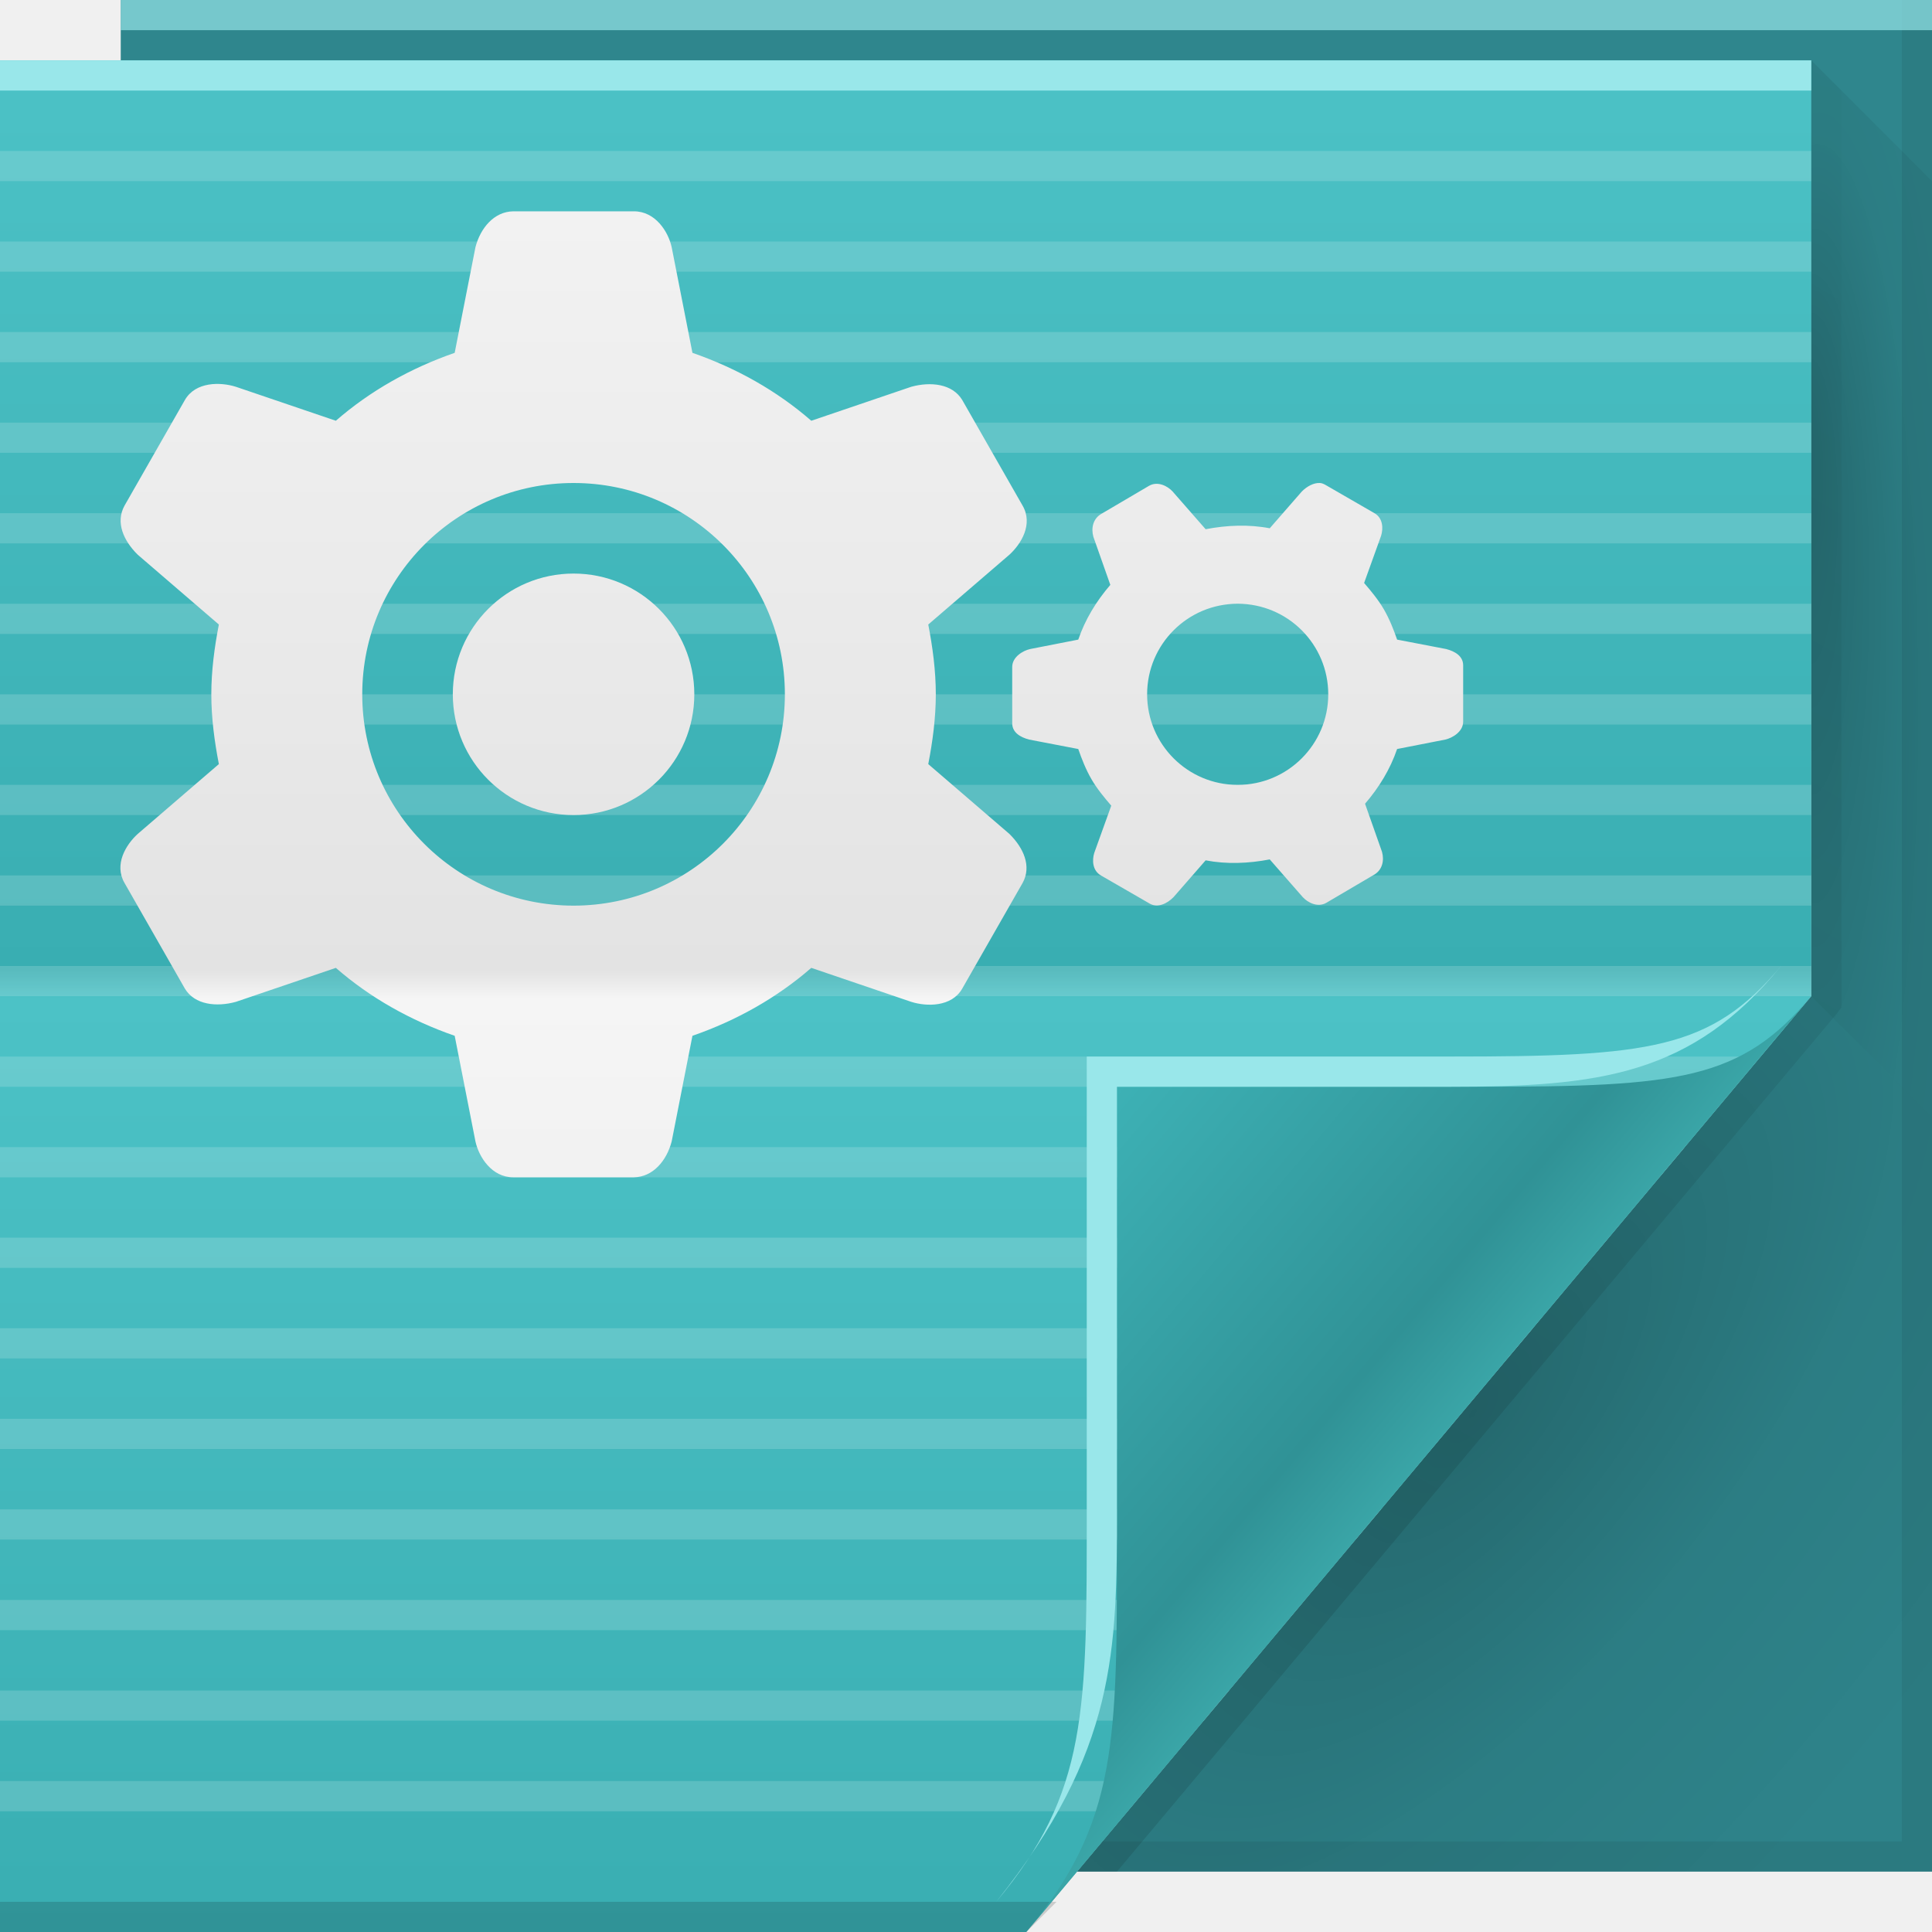
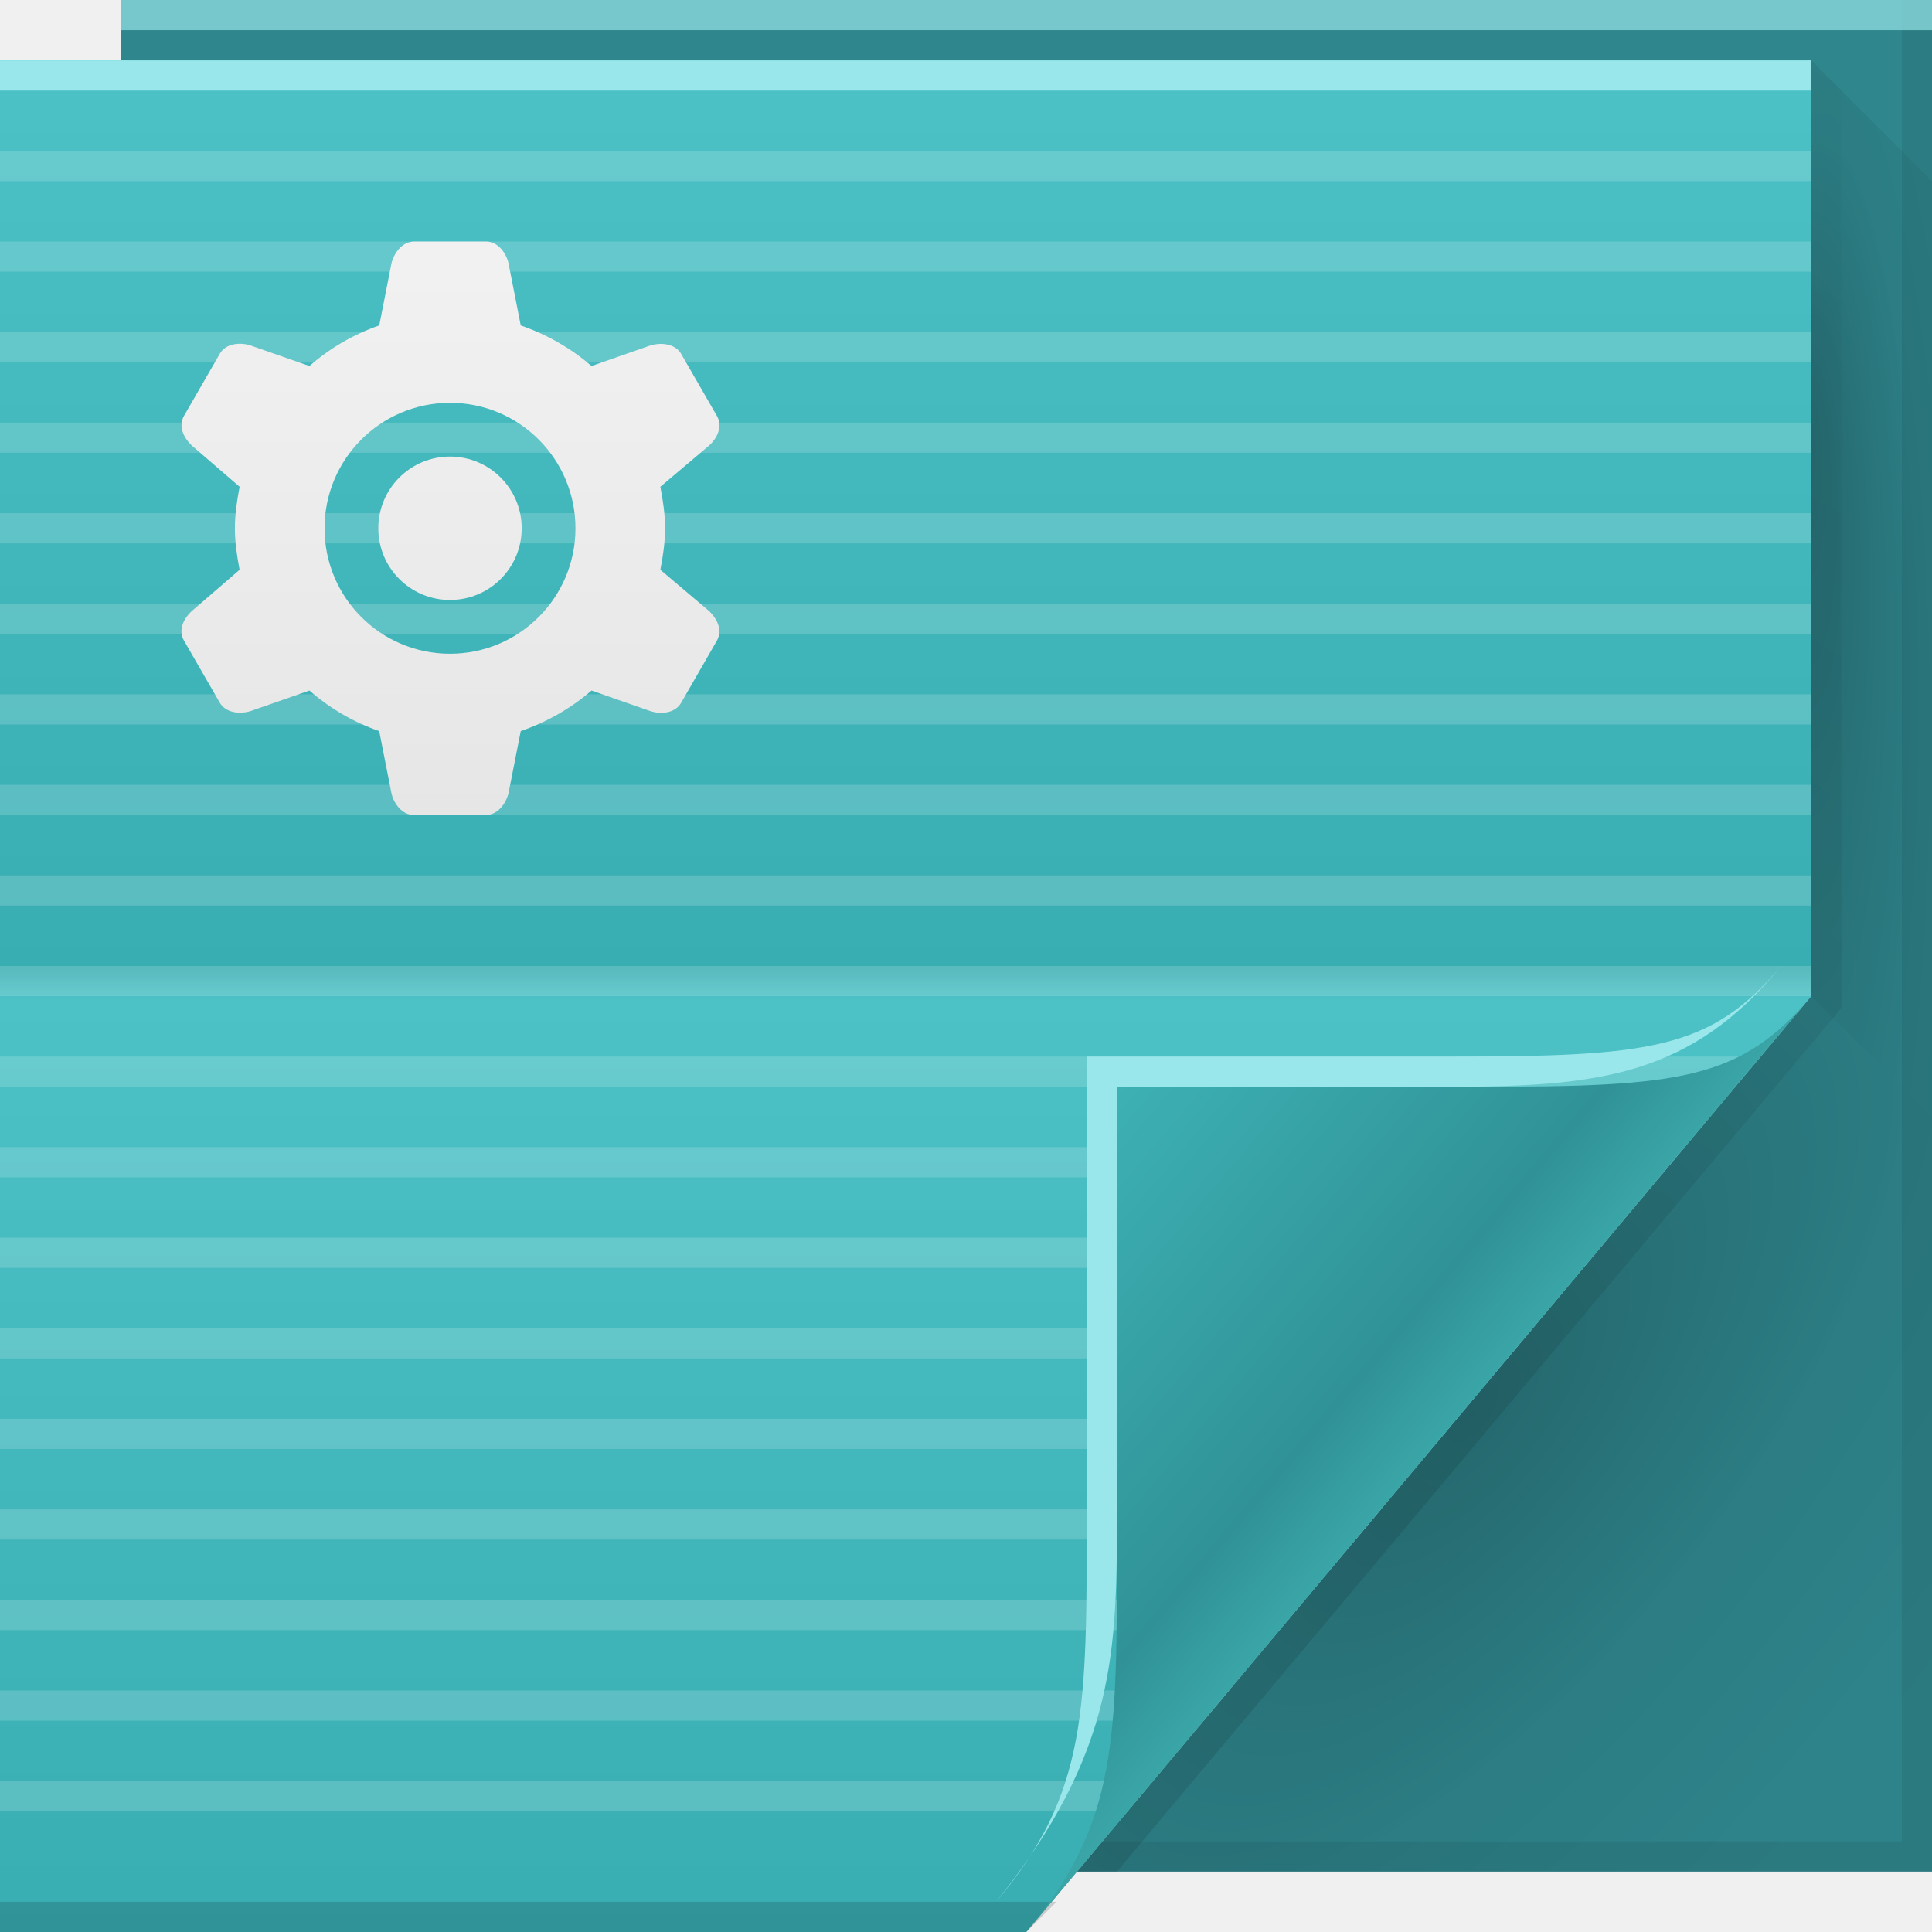
<svg xmlns="http://www.w3.org/2000/svg" xmlns:xlink="http://www.w3.org/1999/xlink" version="1.1" width="64" height="64" id="svg13094">
  <defs id="defs11">
    <radialGradient cx="48.308" cy="47.141" r="14.161" id="radialGradient3996" gradientUnits="userSpaceOnUse" gradientTransform="matrix(0.9396233,0.7747794,-1.797524,2.17997,88.13055,-93.36575)">
      <stop id="stop3954" style="stop-color:#000000;stop-opacity:0.223" offset="0" />
      <stop id="stop3958" style="stop-color:#000000;stop-opacity:0.068" offset="0.5" />
      <stop id="stop3956" style="stop-color:#000000;stop-opacity:0.024" offset="1" />
    </radialGradient>
    <linearGradient x1="48.918" y1="46.214" x2="32.67" y2="24" id="linearGradient4259" gradientUnits="userSpaceOnUse">
      <stop id="stop3988" style="stop-color:#ffffff;stop-opacity:0.53" offset="0" />
      <stop id="stop3990" style="stop-color:#ffffff;stop-opacity:0" offset="1" />
    </linearGradient>
    <linearGradient x1="48.992" y1="46.125" x2="37" y2="36" id="linearGradient4280" gradientUnits="userSpaceOnUse">
      <stop id="stop4293" style="stop-color:#3aa5a7;stop-opacity:1;" offset="0" />
      <stop id="stop4295" style="stop-color:#309296;stop-opacity:1;" offset="0.21" />
      <stop id="stop4297" style="stop-color:#3db1b5;stop-opacity:1;" offset="1" />
    </linearGradient>
    <linearGradient x1="45" y1="52" x2="73" y2="4" id="linearGradient4308" gradientUnits="userSpaceOnUse">
      <stop id="stop4304" style="stop-color:#000000;stop-opacity:0.107" offset="0" />
      <stop id="stop4306" style="stop-color:#000000;stop-opacity:0" offset="1" />
    </linearGradient>
    <radialGradient cx="60.562" cy="21.045" r="2" fx="59.604" fy="21.241" id="radialGradient3811" xlink:href="#radialGradient3996" gradientUnits="userSpaceOnUse" gradientTransform="matrix(0,19.31882,-3.43006,0,132.7475,-1136.964)" />
    <linearGradient y2="-397.929" x2="215.138" y1="-335.929" x1="215.138" gradientTransform="translate(-194.3239,400.0633)" gradientUnits="userSpaceOnUse" id="linearGradient5657" xlink:href="#linearGradient4475" />
    <linearGradient id="linearGradient4475">
      <stop offset="0" style="stop-color:#39aeb2;stop-opacity:1" id="stop4477" />
      <stop offset="0.501" style="stop-color:#4cc2c6;stop-opacity:1" id="stop4479" />
      <stop offset="0.516" style="stop-color:#39aeb2;stop-opacity:1" id="stop4481" />
      <stop offset="1" style="stop-color:#4cc2c6;stop-opacity:1" id="stop4483" />
    </linearGradient>
    <linearGradient xlink:href="#linearGradient4226" id="linearGradient3716-0" gradientUnits="userSpaceOnUse" gradientTransform="translate(-3557.194,-1600.228)" x1="3113.439" y1="1664.362" x2="3113.439" y2="1602.362" />
    <linearGradient x1="31" y1="64" x2="31" y2="2" id="linearGradient4226" gradientUnits="userSpaceOnUse">
      <stop id="stop4228" style="stop-color:#e3e3e3;stop-opacity:1" offset="0" />
      <stop id="stop4230" style="stop-color:#f5f5f5;stop-opacity:1" offset="0.501" />
      <stop id="stop4232" style="stop-color:#e3e3e3;stop-opacity:1" offset="0.516" />
      <stop id="stop4234" style="stop-color:#f5f5f5;stop-opacity:1" offset="1" />
    </linearGradient>
+     <linearGradient xlink:href="#linearGradient5478-69" id="linearGradient4549-3" gradientUnits="userSpaceOnUse" gradientTransform="translate(-3117.602,-1600.228)" x1="3113.439" y1="1664.362" x2="3113.439" y2="1602.362" />
+     <linearGradient gradientUnits="userSpaceOnUse" id="linearGradient5478-69" y2="2" x2="31" y1="64" x1="31">
+       <stop offset="0" style="stop-color:#d8d8d8;stop-opacity:1" id="stop5480-0" />
+       <stop offset="0.501" style="stop-color:#e4e4e4;stop-opacity:1" id="stop5482-5" />
+       <stop offset="0.516" style="stop-color:#d8d8d8;stop-opacity:1" id="stop5484-9" />
+       <stop offset="1" style="stop-color:#e4e4e4;stop-opacity:1" id="stop5486-9" />
+     </linearGradient>
+     <linearGradient xlink:href="#linearGradient4226-4" id="linearGradient3716-0-1" gradientUnits="userSpaceOnUse" gradientTransform="translate(-3557.194,-1600.228)" x1="3113.439" y1="1664.362" x2="3113.439" y2="1602.362" />
+     <linearGradient x1="31" y1="64" x2="31" y2="2" id="linearGradient4226-4" gradientUnits="userSpaceOnUse">
+       <stop id="stop4228-5" style="stop-color:#e3e3e3;stop-opacity:1" offset="0" />
+       <stop id="stop4230-8" style="stop-color:#f5f5f5;stop-opacity:1" offset="0.501" />
+       <stop id="stop4232-0" style="stop-color:#e3e3e3;stop-opacity:1" offset="0.516" />
+       <stop id="stop4234-3" style="stop-color:#f5f5f5;stop-opacity:1" offset="1" />
+     </linearGradient>
+     <linearGradient y2="1602.362" x2="3113.439" y1="1664.362" x1="3113.439" gradientTransform="translate(-3561.182,-1607.228)" gradientUnits="userSpaceOnUse" id="linearGradient3061" xlink:href="#linearGradient4226-4" />
  </defs>
  <path d="M 4,0 64,0 64,62 4,62 z" id="path3960" style="fill:#2f868d;fill-opacity:1;fill-rule:nonzero" />
  <path d="m 60,2 4,4 0,31 -4,-4 z" id="path3900" style="fill:url(#radialGradient3811);fill-rule:nonzero" />
  <path d="m 60,33 4,4 0,25 -28.323,0 z" id="path3934" style="fill:url(#radialGradient3996);fill-rule:nonzero" />
  <path d="M 63,0 V 61 H 4 v 1 h 59 1 V 61 0 h -1 z" id="path4299" style="fill:#000000;fill-opacity:0.072;fill-rule:nonzero" />
  <path d="M 60,2 60,33 35,62 37,62 60.781,33.656 61,33.375 61,33 61,3 z" id="path3922" style="fill:url(#linearGradient4308);fill-rule:nonzero" />
  <path d="M 0,2 60,2 60,33 34,64 0,64 z" id="path4257" style="fill:url(#linearGradient4259);fill-rule:nonzero" />
  <path d="M 0,2 60,2 60,33 34,64 0,64 z" id="path3982" style="fill:url(#linearGradient5657);fill-rule:nonzero;color:#000000;fill-opacity:1;stroke:none;stroke-width:1;marker:none;visibility:visible;display:inline;overflow:visible;enable-background:accumulate" />
  <path d="M 0,2 60,2 60,3 0,3 z" id="path4253" style="fill:#99e7ea;fill-opacity:1;fill-rule:nonzero" />
  <path d="m 0,63 35,0 -1,1 -34,0 z" id="path4255" style="fill:#000000;fill-opacity:0.155;fill-rule:nonzero" />
  <path d="M 4,0 64,0 64,1 4,1 z" id="path3878" style="fill:#99e7ea;fill-opacity:0.674;fill-rule:nonzero" />
  <path style="color:#000000;fill:#ffffff;fill-opacity:0.162;fill-rule:nonzero;stroke:none;stroke-width:2.286;marker:none;visibility:visible;display:inline;overflow:visible;enable-background:accumulate" d="M 0 5 L 0 6 L 60 6 L 60 5 L 0 5 z M 0 8 L 0 9 L 60 9 L 60 8 L 0 8 z M 0 11 L 0 12 L 60 12 L 60 11 L 0 11 z M 0 14 L 0 15 L 60 15 L 60 14 L 0 14 z M 0 17 L 0 18 L 60 18 L 60 17 L 0 17 z M 0 20 L 0 21 L 60 21 L 60 20 L 0 20 z M 0 23 L 0 24 L 60 24 L 60 23 L 0 23 z M 0 26 L 0 27 L 60 27 L 60 26 L 0 26 z M 0 29 L 0 30 L 60 30 L 60 29 L 0 29 z M 0 32 L 0 33 L 60 33 L 60 32 L 0 32 z M 0 35 L 0 36 L 57.469 36 L 58.312 35 L 0 35 z M 0 38 L 0 39 L 54.969 39 L 55.812 38 L 0 38 z M 0 41 L 0 42 L 52.438 42 L 53.281 41 L 0 41 z M 0 44 L 0 45 L 49.938 45 L 50.781 44 L 0 44 z M 0 47 L 0 48 L 47.406 48 L 48.25 47 L 0 47 z M 0 50 L 0 51 L 44.906 51 L 45.75 50 L 0 50 z M 0 53 L 0 54 L 42.375 54 L 43.219 53 L 0 53 z M 0 56 L 0 57 L 39.875 57 L 40.719 56 L 0 56 z M 0 59 L 0 60 L 37.344 60 L 38.188 59 L 0 59 z " id="path3883" />
  <path d="M 34,64 60,33 c -2.329,2.776 -4.361,3 -11,3 H 37 v 15 c 0,6.644 0.044,9.37 -3,13 z" id="path4278" style="fill:url(#linearGradient4280);fill-rule:nonzero" />
  <path d="m 59,32 c -2.329,2.776 -4.361,3 -11,3 H 36 v 15 c 0,6.644 0.044,9.37 -3,13 4,-5 4,-8.357 4,-13 V 36 h 11 c 5,0 8.041,-0.382 11,-4 z" id="path4282" style="fill:#99e7ea;fill-opacity:1;fill-rule:nonzero" />
-   <path style="color:#000000;fill:url(#linearGradient3716-0);fill-opacity:1;fill-rule:nonzero;stroke:none;stroke-width:1;marker:none;visibility:visible;display:inline;overflow:visible;enable-background:accumulate" d="M 17 7 C 16.367 7.012 15.917 7.55 15.75 8.188 L 15.062 11.688 C 13.604 12.194 12.266 12.945 11.125 13.938 L 7.812 12.812 C 7.305 12.652 6.479 12.637 6.125 13.25 L 4.125 16.75 C 3.819 17.305 4.093 17.912 4.562 18.375 L 7.25 20.688 C 7.106 21.431 7 22.214 7 23 C 7 23.786 7.106 24.569 7.25 25.312 L 4.562 27.625 C 4.169 27.984 3.771 28.637 4.125 29.25 L 6.125 32.75 C 6.452 33.292 7.177 33.362 7.812 33.188 L 11.125 32.062 C 12.266 33.055 13.604 33.806 15.062 34.312 L 15.75 37.812 C 15.864 38.332 16.293 39 17 39 L 21 39 C 21.633 38.988 22.084 38.45 22.25 37.812 L 22.938 34.312 C 24.396 33.806 25.734 33.055 26.875 32.062 L 30.188 33.188 C 30.695 33.348 31.521 33.363 31.875 32.75 L 33.875 29.25 C 34.181 28.695 33.907 28.088 33.438 27.625 L 30.75 25.312 C 30.894 24.569 31 23.786 31 23 C 31 22.214 30.894 21.431 30.75 20.688 L 33.438 18.375 C 33.831 18.016 34.229 17.363 33.875 16.75 L 31.875 13.25 C 31.548 12.708 30.823 12.638 30.188 12.812 L 26.875 13.938 C 25.734 12.945 24.396 12.194 22.938 11.688 L 22.25 8.188 C 22.136 7.668 21.707 7 21 7 L 17 7 z M 19 16 C 22.866 16 26 19.134 26 23 C 26 26.866 22.866 30 19 30 C 15.134 30 12 26.866 12 23 C 12 19.134 15.134 16 19 16 z M 43.719 16 C 43.513 15.99 43.287 16.117 43.125 16.281 L 42.062 17.5 C 41.371 17.367 40.644 17.395 39.938 17.531 L 38.844 16.281 C 38.676 16.098 38.348 15.929 38.062 16.094 L 36.469 17.031 C 36.216 17.184 36.137 17.485 36.219 17.781 L 36.781 19.375 C 36.312 19.92 35.947 20.521 35.719 21.188 L 34.125 21.5 C 33.883 21.554 33.531 21.764 33.531 22.094 L 33.531 23.969 C 33.537 24.264 33.796 24.423 34.094 24.5 L 35.719 24.812 C 35.834 25.146 35.973 25.496 36.156 25.812 C 36.34 26.129 36.581 26.421 36.812 26.688 L 36.25 28.25 C 36.175 28.487 36.183 28.836 36.469 29 L 38.094 29.938 C 38.352 30.08 38.66 29.938 38.875 29.719 L 39.938 28.5 C 40.629 28.633 41.357 28.605 42.062 28.469 L 43.156 29.719 C 43.324 29.902 43.652 30.071 43.938 29.906 L 45.531 28.969 C 45.784 28.816 45.863 28.515 45.781 28.219 L 45.219 26.625 C 45.688 26.08 46.053 25.479 46.281 24.812 L 47.875 24.5 C 48.117 24.446 48.469 24.236 48.469 23.906 L 48.469 22.031 C 48.463 21.736 48.204 21.577 47.906 21.5 L 46.281 21.188 C 46.166 20.854 46.027 20.504 45.844 20.188 C 45.66 19.871 45.419 19.579 45.188 19.312 L 45.75 17.75 C 45.825 17.513 45.817 17.164 45.531 17 L 43.906 16.062 C 43.842 16.027 43.787 16.003 43.719 16 z M 19 19 C 16.791 19 15 20.791 15 23 C 15 25.209 16.791 27 19 27 C 21.209 27 23 25.209 23 23 C 23 20.791 21.209 19 19 19 z M 41 20 C 42.657 20 44 21.343 44 23 C 44 24.657 42.657 26 41 26 C 39.343 26 38 24.657 38 23 C 38 21.343 39.343 20 41 20 z " id="path3885" />
+   <path style="color:#000000;fill:url(#linearGradient3716-0-1);fill-opacity:1;fill-rule:nonzero;stroke:none;stroke-width:1;marker:none;visibility:visible;display:inline;overflow:visible;enable-background:accumulate" d="m 13.719,8 c -0.376,0.007 -0.651,0.34 -0.75,0.719 l -0.406,2.062 C 11.697,11.082 10.927,11.536 10.25,12.125 L 8.281,11.438 c -0.301,-0.095 -0.79,-0.083 -1,0.281 l -1.188,2.062 c -0.182,0.329 -0.029,0.694 0.25,0.969 L 7.938,16.125 C 7.852,16.567 7.781,17.033 7.781,17.5 c 0,0.467 0.071,0.933 0.156,1.375 L 6.344,20.25 c -0.234,0.213 -0.46,0.605 -0.25,0.969 l 1.188,2.062 c 0.194,0.322 0.622,0.385 1,0.281 L 10.25,22.875 c 0.677,0.589 1.447,1.043 2.312,1.344 l 0.406,2.062 C 13.036,26.59 13.299,27 13.719,27 l 2.375,0 c 0.376,-0.007 0.651,-0.34 0.75,-0.719 L 17.25,24.219 c 0.866,-0.301 1.666,-0.755 2.344,-1.344 l 1.969,0.688 c 0.301,0.095 0.79,0.083 1,-0.281 L 23.75,21.219 C 23.932,20.889 23.779,20.525 23.5,20.25 l -1.625,-1.375 c 0.086,-0.442 0.156,-0.908 0.156,-1.375 0,-0.467 -0.071,-0.933 -0.156,-1.375 L 23.5,14.75 c 0.234,-0.213 0.46,-0.605 0.25,-0.969 l -1.188,-2.062 c -0.194,-0.322 -0.622,-0.385 -1,-0.281 L 19.594,12.125 C 18.916,11.536 18.116,11.082 17.25,10.781 L 16.844,8.719 C 16.776,8.41 16.514,8 16.094,8 z m 1.188,5.344 c 2.295,0 4.156,1.861 4.156,4.156 0,2.295 -1.861,4.156 -4.156,4.156 -2.295,0 -4.156,-1.861 -4.156,-4.156 0,-2.295 1.861,-4.156 4.156,-4.156 z m 0,1.781 c -1.312,0 -2.375,1.063 -2.375,2.375 0,1.312 1.063,2.375 2.375,2.375 1.312,0 2.375,-1.063 2.375,-2.375 0,-1.312 -1.063,-2.375 -2.375,-2.375 z" id="path3885-1" />
</svg>
